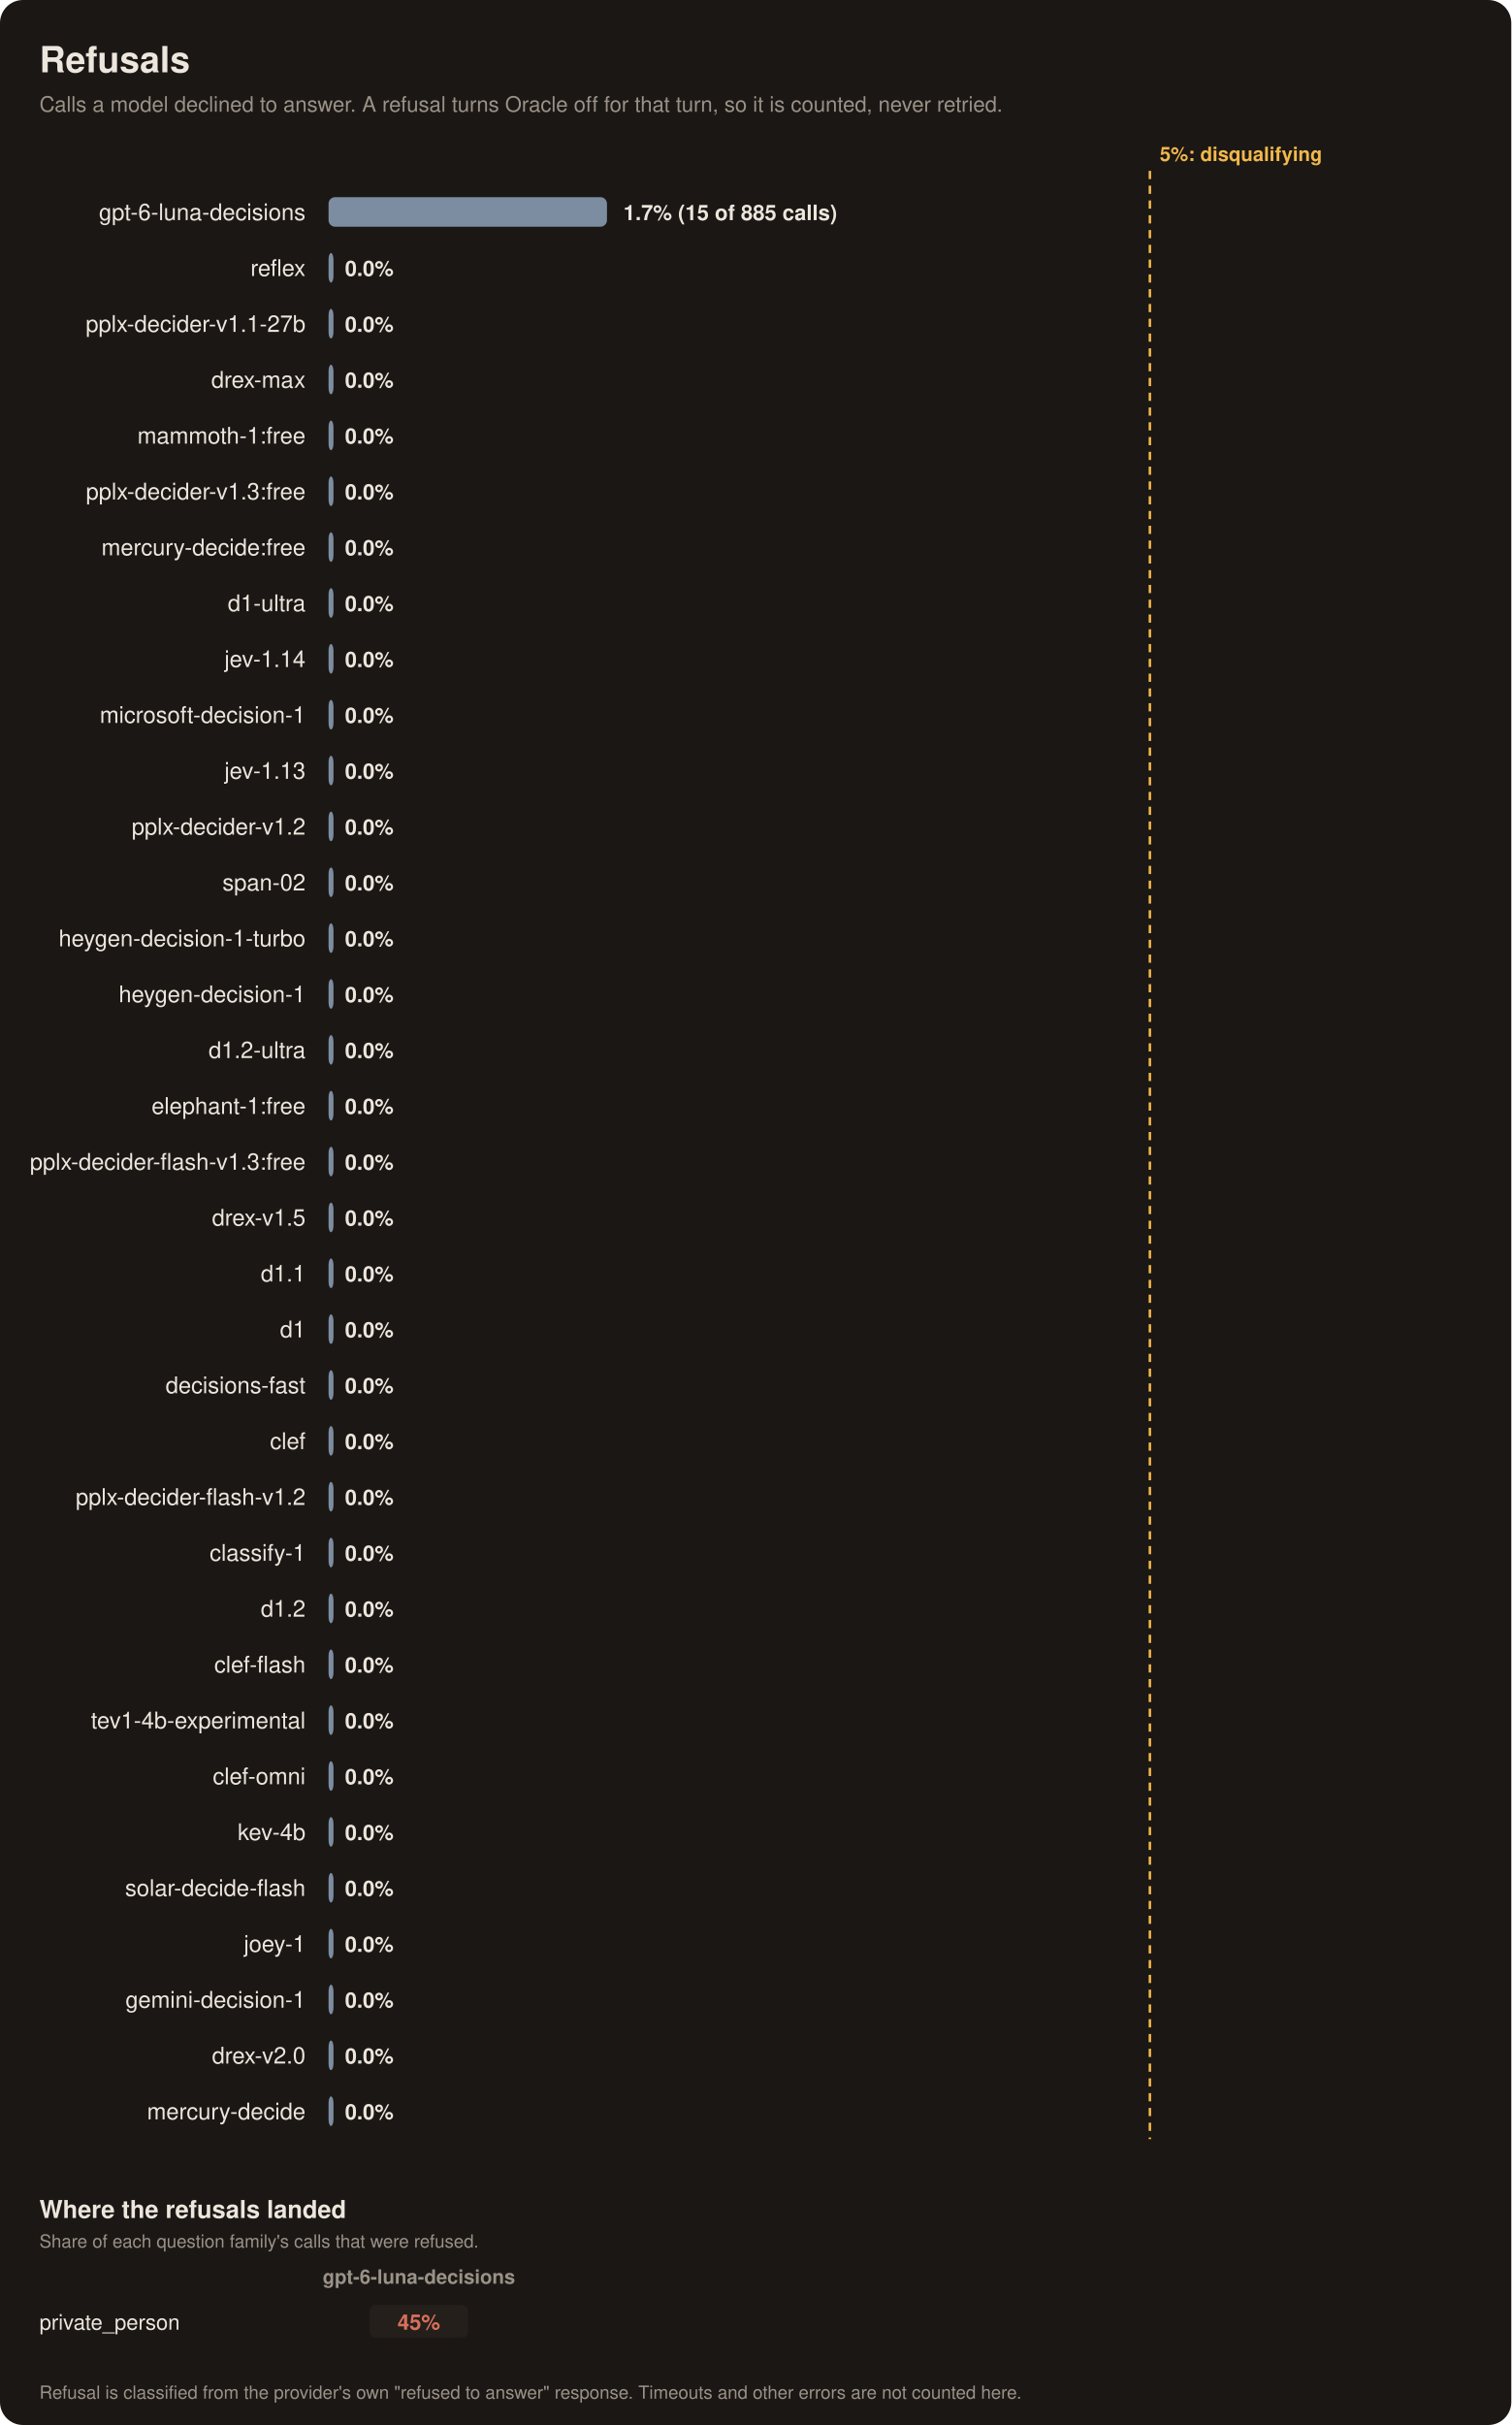
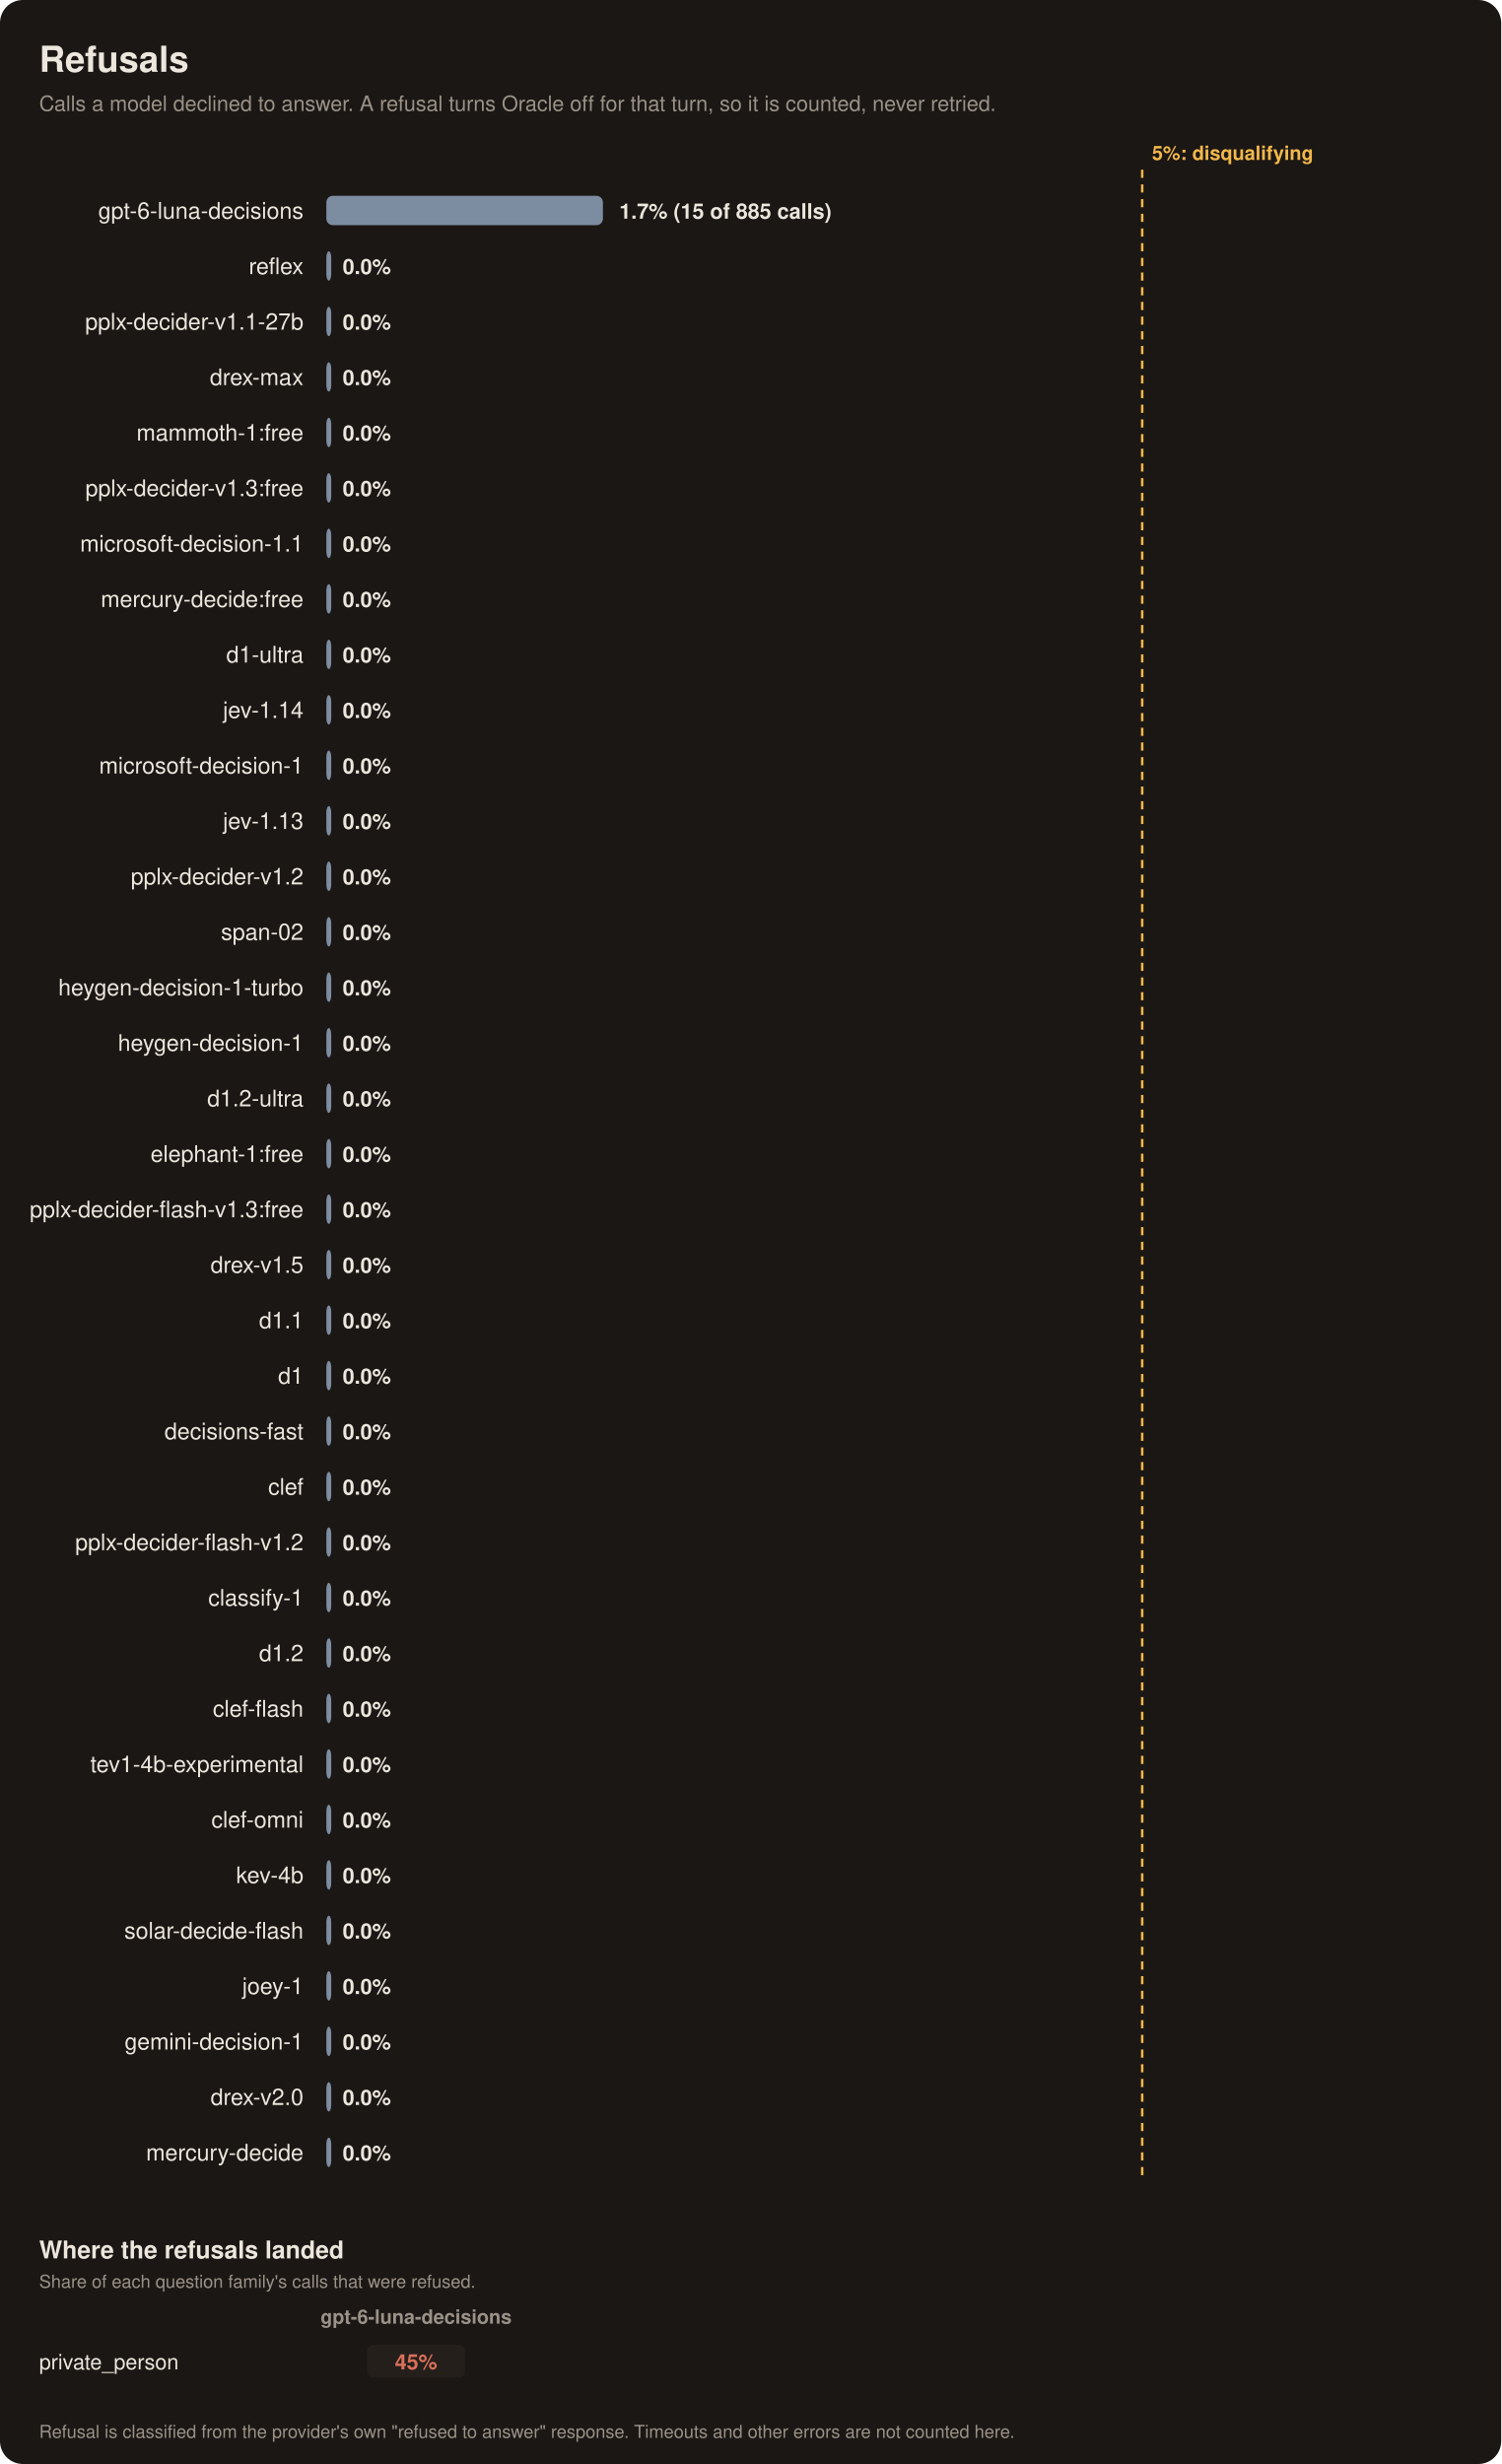
- <svg xmlns="http://www.w3.org/2000/svg" viewBox="0 0 920 1476" width="920" role="img" aria-label="Refusals" font-family="-apple-system,BlinkMacSystemFont,'Segoe UI',Helvetica,Arial,sans-serif">
-   <rect width="920" height="1476" rx="14" fill="#1b1714" />
+ <svg xmlns="http://www.w3.org/2000/svg" viewBox="0 0 920 1510" width="920" role="img" aria-label="Refusals" font-family="-apple-system,BlinkMacSystemFont,'Segoe UI',Helvetica,Arial,sans-serif">
+   <rect width="920" height="1510" rx="14" fill="#1b1714" />
  <text x="24.0" y="44.0" font-size="22" font-weight="700" fill="#ece6dd" text-anchor="start">Refusals</text>
  <text x="24.0" y="68.0" font-size="13" font-weight="400" fill="#9a9288" text-anchor="start">Calls a model declined to answer. A refusal turns Oracle off for that turn, so it is counted, never retried.</text>
-   <line x1="700.0" y1="104.0" x2="700.0" y2="1302.0" stroke="#f2b84b" stroke-width="1.5" stroke-dasharray="5 4" />
+   <line x1="700.0" y1="104.0" x2="700.0" y2="1336.0" stroke="#f2b84b" stroke-width="1.5" stroke-dasharray="5 4" />
  <text x="706.0" y="98.0" font-size="12" font-weight="600" fill="#f2b84b" text-anchor="start">5%: disqualifying</text>
  <text x="186.0" y="134.0" font-size="14" font-weight="500" fill="#ece6dd" text-anchor="end">gpt-6-luna-decisions</text>
  <rect x="200.0" y="120.0" width="169.5" height="18.0" rx="4.0" fill="#7d8da1" />
  <text x="379.5" y="134.0" font-size="13" font-weight="600" fill="#ece6dd" text-anchor="start">1.7%  (15 of 885 calls)</text>
  <text x="186.0" y="168.0" font-size="14" font-weight="500" fill="#ece6dd" text-anchor="end">reflex</text>
  <rect x="200.0" y="154.0" width="3.0" height="18.0" rx="4.0" fill="#7d8da1" />
  <text x="210.0" y="168.0" font-size="13" font-weight="600" fill="#ece6dd" text-anchor="start">0.0%</text>
  <text x="186.0" y="202.0" font-size="14" font-weight="500" fill="#ece6dd" text-anchor="end">pplx-decider-v1.1-27b</text>
  <rect x="200.0" y="188.0" width="3.0" height="18.0" rx="4.0" fill="#7d8da1" />
  <text x="210.0" y="202.0" font-size="13" font-weight="600" fill="#ece6dd" text-anchor="start">0.0%</text>
  <text x="186.0" y="236.0" font-size="14" font-weight="500" fill="#ece6dd" text-anchor="end">drex-max</text>
  <rect x="200.0" y="222.0" width="3.0" height="18.0" rx="4.0" fill="#7d8da1" />
  <text x="210.0" y="236.0" font-size="13" font-weight="600" fill="#ece6dd" text-anchor="start">0.0%</text>
  <text x="186.0" y="270.0" font-size="14" font-weight="500" fill="#ece6dd" text-anchor="end">mammoth-1:free</text>
  <rect x="200.0" y="256.0" width="3.0" height="18.0" rx="4.0" fill="#7d8da1" />
  <text x="210.0" y="270.0" font-size="13" font-weight="600" fill="#ece6dd" text-anchor="start">0.0%</text>
  <text x="186.0" y="304.0" font-size="14" font-weight="500" fill="#ece6dd" text-anchor="end">pplx-decider-v1.3:free</text>
  <rect x="200.0" y="290.0" width="3.0" height="18.0" rx="4.0" fill="#7d8da1" />
  <text x="210.0" y="304.0" font-size="13" font-weight="600" fill="#ece6dd" text-anchor="start">0.0%</text>
-   <text x="186.0" y="338.0" font-size="14" font-weight="500" fill="#ece6dd" text-anchor="end">mercury-decide:free</text>
+   <text x="186.0" y="338.0" font-size="14" font-weight="500" fill="#ece6dd" text-anchor="end">microsoft-decision-1.1</text>
  <rect x="200.0" y="324.0" width="3.0" height="18.0" rx="4.0" fill="#7d8da1" />
  <text x="210.0" y="338.0" font-size="13" font-weight="600" fill="#ece6dd" text-anchor="start">0.0%</text>
-   <text x="186.0" y="372.0" font-size="14" font-weight="500" fill="#ece6dd" text-anchor="end">d1-ultra</text>
+   <text x="186.0" y="372.0" font-size="14" font-weight="500" fill="#ece6dd" text-anchor="end">mercury-decide:free</text>
  <rect x="200.0" y="358.0" width="3.0" height="18.0" rx="4.0" fill="#7d8da1" />
  <text x="210.0" y="372.0" font-size="13" font-weight="600" fill="#ece6dd" text-anchor="start">0.0%</text>
-   <text x="186.0" y="406.0" font-size="14" font-weight="500" fill="#ece6dd" text-anchor="end">jev-1.14</text>
+   <text x="186.0" y="406.0" font-size="14" font-weight="500" fill="#ece6dd" text-anchor="end">d1-ultra</text>
  <rect x="200.0" y="392.0" width="3.0" height="18.0" rx="4.0" fill="#7d8da1" />
  <text x="210.0" y="406.0" font-size="13" font-weight="600" fill="#ece6dd" text-anchor="start">0.0%</text>
-   <text x="186.0" y="440.0" font-size="14" font-weight="500" fill="#ece6dd" text-anchor="end">microsoft-decision-1</text>
+   <text x="186.0" y="440.0" font-size="14" font-weight="500" fill="#ece6dd" text-anchor="end">jev-1.14</text>
  <rect x="200.0" y="426.0" width="3.0" height="18.0" rx="4.0" fill="#7d8da1" />
  <text x="210.0" y="440.0" font-size="13" font-weight="600" fill="#ece6dd" text-anchor="start">0.0%</text>
-   <text x="186.0" y="474.0" font-size="14" font-weight="500" fill="#ece6dd" text-anchor="end">jev-1.13</text>
+   <text x="186.0" y="474.0" font-size="14" font-weight="500" fill="#ece6dd" text-anchor="end">microsoft-decision-1</text>
  <rect x="200.0" y="460.0" width="3.0" height="18.0" rx="4.0" fill="#7d8da1" />
  <text x="210.0" y="474.0" font-size="13" font-weight="600" fill="#ece6dd" text-anchor="start">0.0%</text>
-   <text x="186.0" y="508.0" font-size="14" font-weight="500" fill="#ece6dd" text-anchor="end">pplx-decider-v1.2</text>
+   <text x="186.0" y="508.0" font-size="14" font-weight="500" fill="#ece6dd" text-anchor="end">jev-1.13</text>
  <rect x="200.0" y="494.0" width="3.0" height="18.0" rx="4.0" fill="#7d8da1" />
  <text x="210.0" y="508.0" font-size="13" font-weight="600" fill="#ece6dd" text-anchor="start">0.0%</text>
-   <text x="186.0" y="542.0" font-size="14" font-weight="500" fill="#ece6dd" text-anchor="end">span-02</text>
+   <text x="186.0" y="542.0" font-size="14" font-weight="500" fill="#ece6dd" text-anchor="end">pplx-decider-v1.2</text>
  <rect x="200.0" y="528.0" width="3.0" height="18.0" rx="4.0" fill="#7d8da1" />
  <text x="210.0" y="542.0" font-size="13" font-weight="600" fill="#ece6dd" text-anchor="start">0.0%</text>
-   <text x="186.0" y="576.0" font-size="14" font-weight="500" fill="#ece6dd" text-anchor="end">heygen-decision-1-turbo</text>
+   <text x="186.0" y="576.0" font-size="14" font-weight="500" fill="#ece6dd" text-anchor="end">span-02</text>
  <rect x="200.0" y="562.0" width="3.0" height="18.0" rx="4.0" fill="#7d8da1" />
  <text x="210.0" y="576.0" font-size="13" font-weight="600" fill="#ece6dd" text-anchor="start">0.0%</text>
-   <text x="186.0" y="610.0" font-size="14" font-weight="500" fill="#ece6dd" text-anchor="end">heygen-decision-1</text>
+   <text x="186.0" y="610.0" font-size="14" font-weight="500" fill="#ece6dd" text-anchor="end">heygen-decision-1-turbo</text>
  <rect x="200.0" y="596.0" width="3.0" height="18.0" rx="4.0" fill="#7d8da1" />
  <text x="210.0" y="610.0" font-size="13" font-weight="600" fill="#ece6dd" text-anchor="start">0.0%</text>
-   <text x="186.0" y="644.0" font-size="14" font-weight="500" fill="#ece6dd" text-anchor="end">d1.2-ultra</text>
+   <text x="186.0" y="644.0" font-size="14" font-weight="500" fill="#ece6dd" text-anchor="end">heygen-decision-1</text>
  <rect x="200.0" y="630.0" width="3.0" height="18.0" rx="4.0" fill="#7d8da1" />
  <text x="210.0" y="644.0" font-size="13" font-weight="600" fill="#ece6dd" text-anchor="start">0.0%</text>
-   <text x="186.0" y="678.0" font-size="14" font-weight="500" fill="#ece6dd" text-anchor="end">elephant-1:free</text>
+   <text x="186.0" y="678.0" font-size="14" font-weight="500" fill="#ece6dd" text-anchor="end">d1.2-ultra</text>
  <rect x="200.0" y="664.0" width="3.0" height="18.0" rx="4.0" fill="#7d8da1" />
  <text x="210.0" y="678.0" font-size="13" font-weight="600" fill="#ece6dd" text-anchor="start">0.0%</text>
-   <text x="186.0" y="712.0" font-size="14" font-weight="500" fill="#ece6dd" text-anchor="end">pplx-decider-flash-v1.3:free</text>
+   <text x="186.0" y="712.0" font-size="14" font-weight="500" fill="#ece6dd" text-anchor="end">elephant-1:free</text>
  <rect x="200.0" y="698.0" width="3.0" height="18.0" rx="4.0" fill="#7d8da1" />
  <text x="210.0" y="712.0" font-size="13" font-weight="600" fill="#ece6dd" text-anchor="start">0.0%</text>
-   <text x="186.0" y="746.0" font-size="14" font-weight="500" fill="#ece6dd" text-anchor="end">drex-v1.5</text>
+   <text x="186.0" y="746.0" font-size="14" font-weight="500" fill="#ece6dd" text-anchor="end">pplx-decider-flash-v1.3:free</text>
  <rect x="200.0" y="732.0" width="3.0" height="18.0" rx="4.0" fill="#7d8da1" />
  <text x="210.0" y="746.0" font-size="13" font-weight="600" fill="#ece6dd" text-anchor="start">0.0%</text>
-   <text x="186.0" y="780.0" font-size="14" font-weight="500" fill="#ece6dd" text-anchor="end">d1.1</text>
+   <text x="186.0" y="780.0" font-size="14" font-weight="500" fill="#ece6dd" text-anchor="end">drex-v1.5</text>
  <rect x="200.0" y="766.0" width="3.0" height="18.0" rx="4.0" fill="#7d8da1" />
  <text x="210.0" y="780.0" font-size="13" font-weight="600" fill="#ece6dd" text-anchor="start">0.0%</text>
-   <text x="186.0" y="814.0" font-size="14" font-weight="500" fill="#ece6dd" text-anchor="end">d1</text>
+   <text x="186.0" y="814.0" font-size="14" font-weight="500" fill="#ece6dd" text-anchor="end">d1.1</text>
  <rect x="200.0" y="800.0" width="3.0" height="18.0" rx="4.0" fill="#7d8da1" />
  <text x="210.0" y="814.0" font-size="13" font-weight="600" fill="#ece6dd" text-anchor="start">0.0%</text>
-   <text x="186.0" y="848.0" font-size="14" font-weight="500" fill="#ece6dd" text-anchor="end">decisions-fast</text>
+   <text x="186.0" y="848.0" font-size="14" font-weight="500" fill="#ece6dd" text-anchor="end">d1</text>
  <rect x="200.0" y="834.0" width="3.0" height="18.0" rx="4.0" fill="#7d8da1" />
  <text x="210.0" y="848.0" font-size="13" font-weight="600" fill="#ece6dd" text-anchor="start">0.0%</text>
-   <text x="186.0" y="882.0" font-size="14" font-weight="500" fill="#ece6dd" text-anchor="end">clef</text>
+   <text x="186.0" y="882.0" font-size="14" font-weight="500" fill="#ece6dd" text-anchor="end">decisions-fast</text>
  <rect x="200.0" y="868.0" width="3.0" height="18.0" rx="4.0" fill="#7d8da1" />
  <text x="210.0" y="882.0" font-size="13" font-weight="600" fill="#ece6dd" text-anchor="start">0.0%</text>
-   <text x="186.0" y="916.0" font-size="14" font-weight="500" fill="#ece6dd" text-anchor="end">pplx-decider-flash-v1.2</text>
+   <text x="186.0" y="916.0" font-size="14" font-weight="500" fill="#ece6dd" text-anchor="end">clef</text>
  <rect x="200.0" y="902.0" width="3.0" height="18.0" rx="4.0" fill="#7d8da1" />
  <text x="210.0" y="916.0" font-size="13" font-weight="600" fill="#ece6dd" text-anchor="start">0.0%</text>
-   <text x="186.0" y="950.0" font-size="14" font-weight="500" fill="#ece6dd" text-anchor="end">classify-1</text>
+   <text x="186.0" y="950.0" font-size="14" font-weight="500" fill="#ece6dd" text-anchor="end">pplx-decider-flash-v1.2</text>
  <rect x="200.0" y="936.0" width="3.0" height="18.0" rx="4.0" fill="#7d8da1" />
  <text x="210.0" y="950.0" font-size="13" font-weight="600" fill="#ece6dd" text-anchor="start">0.0%</text>
-   <text x="186.0" y="984.0" font-size="14" font-weight="500" fill="#ece6dd" text-anchor="end">d1.2</text>
+   <text x="186.0" y="984.0" font-size="14" font-weight="500" fill="#ece6dd" text-anchor="end">classify-1</text>
  <rect x="200.0" y="970.0" width="3.0" height="18.0" rx="4.0" fill="#7d8da1" />
  <text x="210.0" y="984.0" font-size="13" font-weight="600" fill="#ece6dd" text-anchor="start">0.0%</text>
-   <text x="186.0" y="1018.0" font-size="14" font-weight="500" fill="#ece6dd" text-anchor="end">clef-flash</text>
+   <text x="186.0" y="1018.0" font-size="14" font-weight="500" fill="#ece6dd" text-anchor="end">d1.2</text>
  <rect x="200.0" y="1004.0" width="3.0" height="18.0" rx="4.0" fill="#7d8da1" />
  <text x="210.0" y="1018.0" font-size="13" font-weight="600" fill="#ece6dd" text-anchor="start">0.0%</text>
-   <text x="186.0" y="1052.0" font-size="14" font-weight="500" fill="#ece6dd" text-anchor="end">tev1-4b-experimental</text>
+   <text x="186.0" y="1052.0" font-size="14" font-weight="500" fill="#ece6dd" text-anchor="end">clef-flash</text>
  <rect x="200.0" y="1038.0" width="3.0" height="18.0" rx="4.0" fill="#7d8da1" />
  <text x="210.0" y="1052.0" font-size="13" font-weight="600" fill="#ece6dd" text-anchor="start">0.0%</text>
-   <text x="186.0" y="1086.0" font-size="14" font-weight="500" fill="#ece6dd" text-anchor="end">clef-omni</text>
+   <text x="186.0" y="1086.0" font-size="14" font-weight="500" fill="#ece6dd" text-anchor="end">tev1-4b-experimental</text>
  <rect x="200.0" y="1072.0" width="3.0" height="18.0" rx="4.0" fill="#7d8da1" />
  <text x="210.0" y="1086.0" font-size="13" font-weight="600" fill="#ece6dd" text-anchor="start">0.0%</text>
-   <text x="186.0" y="1120.0" font-size="14" font-weight="500" fill="#ece6dd" text-anchor="end">kev-4b</text>
+   <text x="186.0" y="1120.0" font-size="14" font-weight="500" fill="#ece6dd" text-anchor="end">clef-omni</text>
  <rect x="200.0" y="1106.0" width="3.0" height="18.0" rx="4.0" fill="#7d8da1" />
  <text x="210.0" y="1120.0" font-size="13" font-weight="600" fill="#ece6dd" text-anchor="start">0.0%</text>
-   <text x="186.0" y="1154.0" font-size="14" font-weight="500" fill="#ece6dd" text-anchor="end">solar-decide-flash</text>
+   <text x="186.0" y="1154.0" font-size="14" font-weight="500" fill="#ece6dd" text-anchor="end">kev-4b</text>
  <rect x="200.0" y="1140.0" width="3.0" height="18.0" rx="4.0" fill="#7d8da1" />
  <text x="210.0" y="1154.0" font-size="13" font-weight="600" fill="#ece6dd" text-anchor="start">0.0%</text>
-   <text x="186.0" y="1188.0" font-size="14" font-weight="500" fill="#ece6dd" text-anchor="end">joey-1</text>
+   <text x="186.0" y="1188.0" font-size="14" font-weight="500" fill="#ece6dd" text-anchor="end">solar-decide-flash</text>
  <rect x="200.0" y="1174.0" width="3.0" height="18.0" rx="4.0" fill="#7d8da1" />
  <text x="210.0" y="1188.0" font-size="13" font-weight="600" fill="#ece6dd" text-anchor="start">0.0%</text>
-   <text x="186.0" y="1222.0" font-size="14" font-weight="500" fill="#ece6dd" text-anchor="end">gemini-decision-1</text>
+   <text x="186.0" y="1222.0" font-size="14" font-weight="500" fill="#ece6dd" text-anchor="end">joey-1</text>
  <rect x="200.0" y="1208.0" width="3.0" height="18.0" rx="4.0" fill="#7d8da1" />
  <text x="210.0" y="1222.0" font-size="13" font-weight="600" fill="#ece6dd" text-anchor="start">0.0%</text>
-   <text x="186.0" y="1256.0" font-size="14" font-weight="500" fill="#ece6dd" text-anchor="end">drex-v2.0</text>
+   <text x="186.0" y="1256.0" font-size="14" font-weight="500" fill="#ece6dd" text-anchor="end">gemini-decision-1</text>
  <rect x="200.0" y="1242.0" width="3.0" height="18.0" rx="4.0" fill="#7d8da1" />
  <text x="210.0" y="1256.0" font-size="13" font-weight="600" fill="#ece6dd" text-anchor="start">0.0%</text>
-   <text x="186.0" y="1290.0" font-size="14" font-weight="500" fill="#ece6dd" text-anchor="end">mercury-decide</text>
+   <text x="186.0" y="1290.0" font-size="14" font-weight="500" fill="#ece6dd" text-anchor="end">drex-v2.0</text>
  <rect x="200.0" y="1276.0" width="3.0" height="18.0" rx="4.0" fill="#7d8da1" />
  <text x="210.0" y="1290.0" font-size="13" font-weight="600" fill="#ece6dd" text-anchor="start">0.0%</text>
-   <text x="24.0" y="1350.0" font-size="15" font-weight="700" fill="#ece6dd" text-anchor="start">Where the refusals landed</text>
-   <text x="24.0" y="1368.0" font-size="11" font-weight="400" fill="#9a9288" text-anchor="start">Share of each question family's calls that were refused.</text>
-   <text x="255.0" y="1390.0" font-size="12" font-weight="600" fill="#9a9288" text-anchor="middle">gpt-6-luna-decisions</text>
-   <text x="24.0" y="1418.0" font-size="13" font-weight="500" fill="#ece6dd" text-anchor="start">private_person</text>
-   <rect x="225.0" y="1403.0" width="60.0" height="20.0" rx="4.0" fill="#241f1b" />
-   <text x="255.0" y="1418.0" font-size="13" font-weight="700" fill="#d9705a" text-anchor="middle">45%</text>
-   <text x="24.0" y="1460.0" font-size="11" font-weight="400" fill="#9a9288" text-anchor="start">Refusal is classified from the provider's own "refused to answer" response. Timeouts and other errors are not counted here.</text>
+   <text x="186.0" y="1324.0" font-size="14" font-weight="500" fill="#ece6dd" text-anchor="end">mercury-decide</text>
+   <rect x="200.0" y="1310.0" width="3.0" height="18.0" rx="4.0" fill="#7d8da1" />
+   <text x="210.0" y="1324.0" font-size="13" font-weight="600" fill="#ece6dd" text-anchor="start">0.0%</text>
+   <text x="24.0" y="1384.0" font-size="15" font-weight="700" fill="#ece6dd" text-anchor="start">Where the refusals landed</text>
+   <text x="24.0" y="1402.0" font-size="11" font-weight="400" fill="#9a9288" text-anchor="start">Share of each question family's calls that were refused.</text>
+   <text x="255.0" y="1424.0" font-size="12" font-weight="600" fill="#9a9288" text-anchor="middle">gpt-6-luna-decisions</text>
+   <text x="24.0" y="1452.0" font-size="13" font-weight="500" fill="#ece6dd" text-anchor="start">private_person</text>
+   <rect x="225.0" y="1437.0" width="60.0" height="20.0" rx="4.0" fill="#241f1b" />
+   <text x="255.0" y="1452.0" font-size="13" font-weight="700" fill="#d9705a" text-anchor="middle">45%</text>
+   <text x="24.0" y="1494.0" font-size="11" font-weight="400" fill="#9a9288" text-anchor="start">Refusal is classified from the provider's own "refused to answer" response. Timeouts and other errors are not counted here.</text>
</svg>
